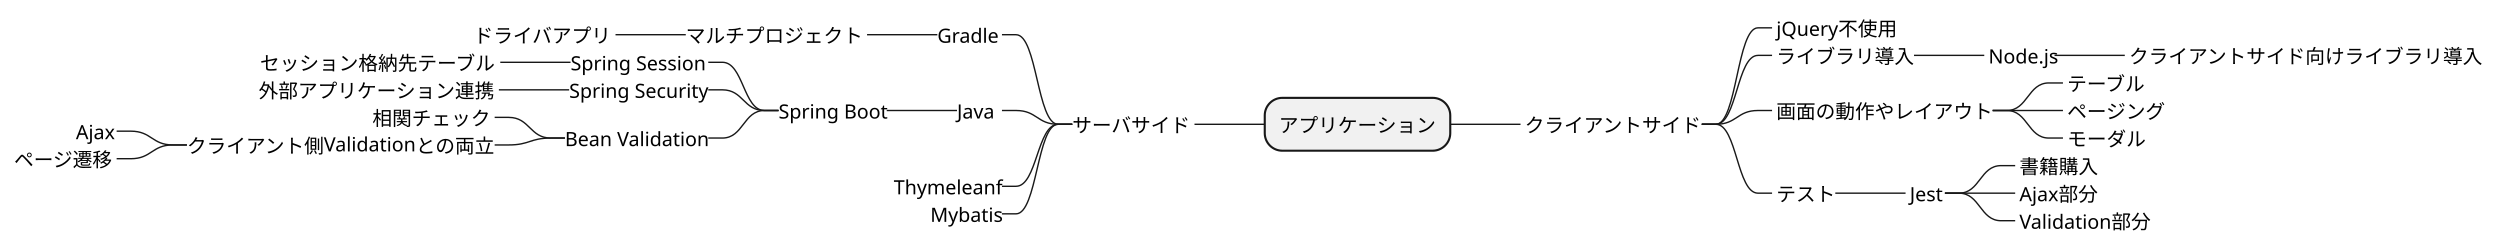
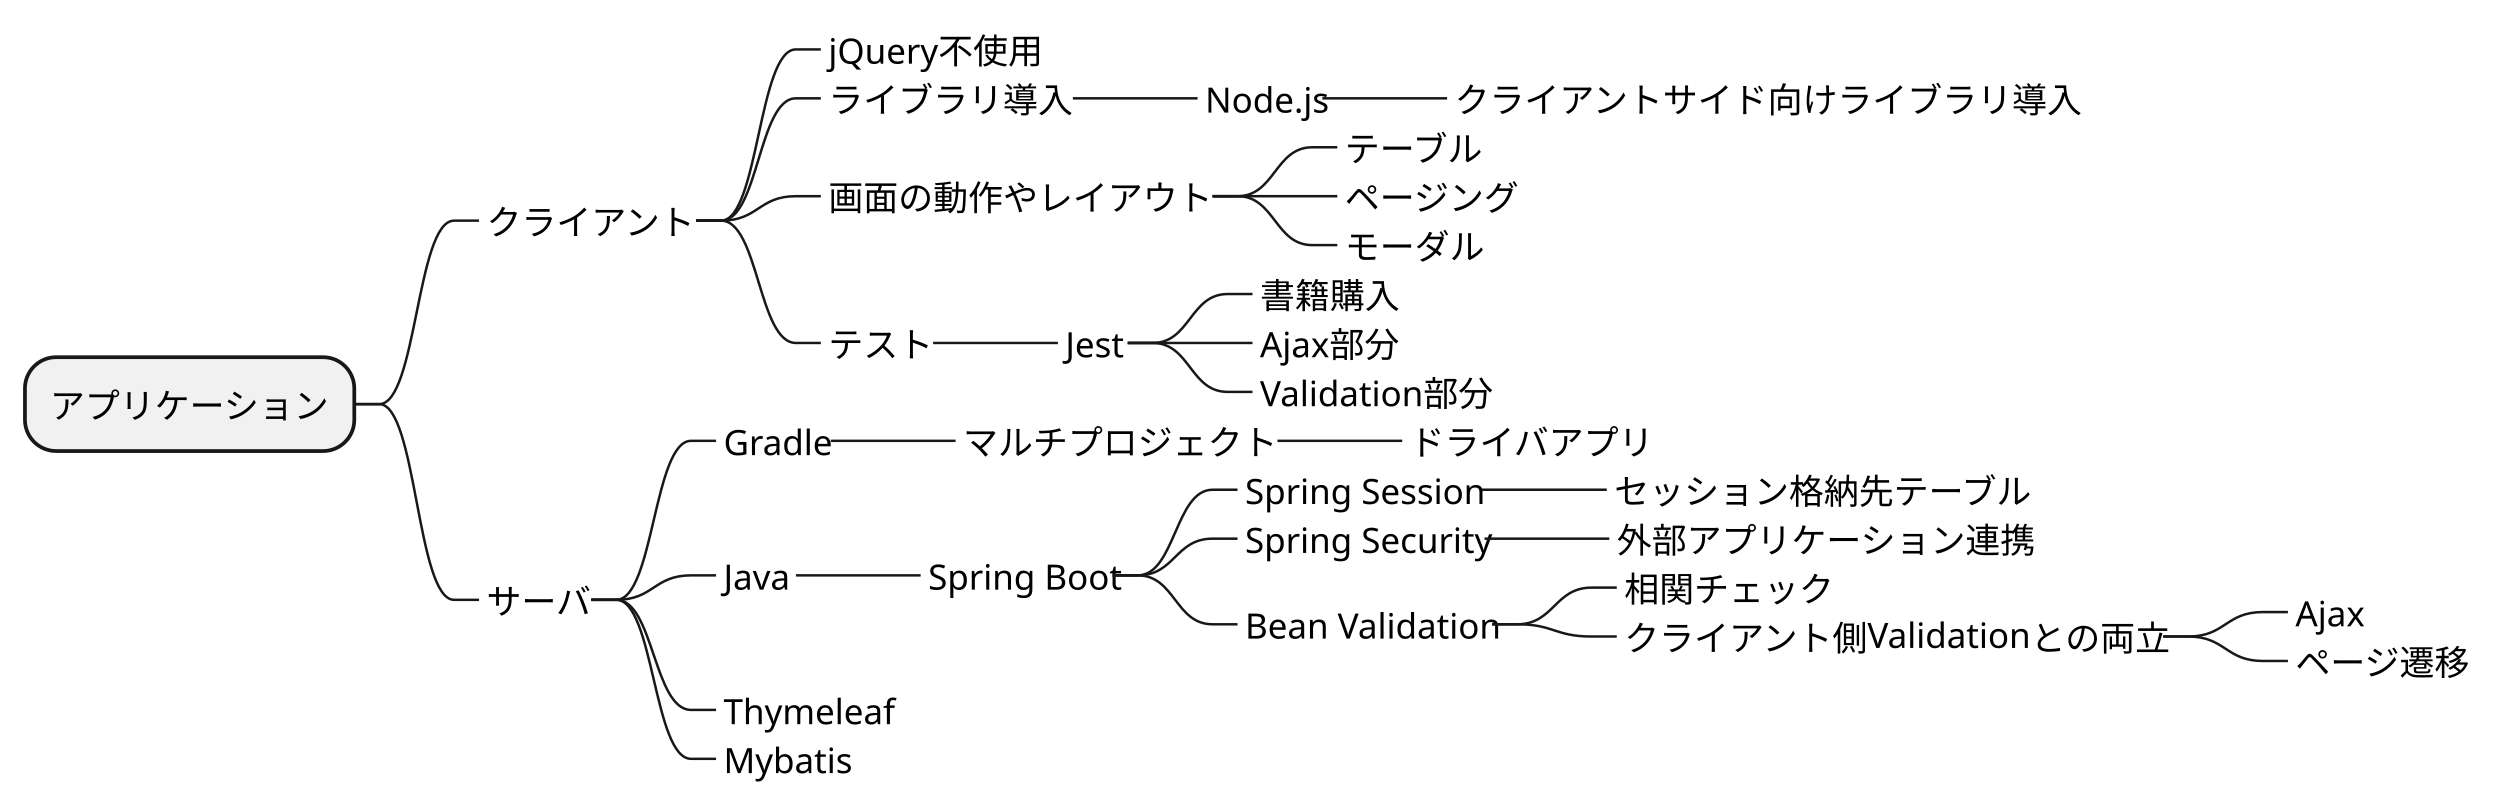
- <svg xmlns="http://www.w3.org/2000/svg" contentStyleType="text/css" height="178px" preserveAspectRatio="none" style="width:1779px;height:178px;background:#FFFFFF;" version="1.1" viewBox="0 0 1779 178" width="1779px" zoomAndPan="magnify">
+ <svg xmlns="http://www.w3.org/2000/svg" contentStyleType="text/css" height="325px" preserveAspectRatio="none" style="width:1002px;height:325px;background:#FFFFFF;" version="1.1" viewBox="0 0 1002 325" width="1002px" zoomAndPan="magnify">
  <defs />
  <g>
-     <rect fill="#F1F1F1" height="37.609" rx="12.5" ry="12.5" style="stroke:#181818;stroke-width:1.5;" width="132" x="900" y="69.633" />
-     <text fill="#000000" font-family="sans-serif" font-size="14" lengthAdjust="spacing" textLength="112" x="910" y="94.166">アプリケーション</text>
-     <text fill="#000000" font-family="sans-serif" font-size="14" lengthAdjust="spacing" textLength="126" x="1085" y="94.166">クライアントサイド</text>
-     <text fill="#000000" font-family="sans-serif" font-size="14" lengthAdjust="spacing" textLength="84" x="1264" y="25.533">jQuery不使用</text>
-     <path d="M1211,88.438 L1221,88.438 C1236,88.438 1236,19.805 1251,19.805 L1261,19.805 " fill="none" style="stroke:#181818;stroke-width:1.0;" />
-     <text fill="#000000" font-family="sans-serif" font-size="14" lengthAdjust="spacing" textLength="98" x="1264" y="45.143">ライブラリ導入</text>
-     <text fill="#000000" font-family="sans-serif" font-size="14" lengthAdjust="spacing" textLength="47" x="1415" y="45.143">Node.js</text>
-     <text fill="#000000" font-family="sans-serif" font-size="14" lengthAdjust="spacing" textLength="252" x="1515" y="45.143">クライアントサイド向けライブラリ導入</text>
-     <path d="M1462,39.414 L1472,39.414 C1487,39.414 1487,39.414 1502,39.414 L1512,39.414 " fill="none" style="stroke:#181818;stroke-width:1.0;" />
-     <path d="M1362,39.414 L1372,39.414 C1387,39.414 1387,39.414 1402,39.414 L1412,39.414 " fill="none" style="stroke:#181818;stroke-width:1.0;" />
-     <path d="M1211,88.438 L1221,88.438 C1236,88.438 1236,39.414 1251,39.414 L1261,39.414 " fill="none" style="stroke:#181818;stroke-width:1.0;" />
-     <text fill="#000000" font-family="sans-serif" font-size="14" lengthAdjust="spacing" textLength="154" x="1264" y="84.361">画面の動作やレイアウト</text>
-     <text fill="#000000" font-family="sans-serif" font-size="14" lengthAdjust="spacing" textLength="56" x="1471" y="64.752">テーブル</text>
-     <path d="M1418,78.633 L1428,78.633 C1443,78.633 1443,59.023 1458,59.023 L1468,59.023 " fill="none" style="stroke:#181818;stroke-width:1.0;" />
-     <text fill="#000000" font-family="sans-serif" font-size="14" lengthAdjust="spacing" textLength="70" x="1471" y="84.361">ページング</text>
-     <path d="M1418,78.633 L1428,78.633 C1443,78.633 1443,78.633 1458,78.633 L1468,78.633 " fill="none" style="stroke:#181818;stroke-width:1.0;" />
-     <text fill="#000000" font-family="sans-serif" font-size="14" lengthAdjust="spacing" textLength="56" x="1471" y="103.971">モーダル</text>
-     <path d="M1418,78.633 L1428,78.633 C1443,78.633 1443,98.242 1458,98.242 L1468,98.242 " fill="none" style="stroke:#181818;stroke-width:1.0;" />
-     <path d="M1211,88.438 L1221,88.438 C1236,88.438 1236,78.633 1251,78.633 L1261,78.633 " fill="none" style="stroke:#181818;stroke-width:1.0;" />
-     <text fill="#000000" font-family="sans-serif" font-size="14" lengthAdjust="spacing" textLength="42" x="1264" y="143.19">テスト</text>
-     <text fill="#000000" font-family="sans-serif" font-size="14" lengthAdjust="spacing" textLength="25" x="1359" y="143.19">Jest</text>
-     <text fill="#000000" font-family="sans-serif" font-size="14" lengthAdjust="spacing" textLength="56" x="1437" y="123.58">書籍購入</text>
-     <path d="M1384,137.461 L1394,137.461 C1409,137.461 1409,117.852 1424,117.852 L1434,117.852 " fill="none" style="stroke:#181818;stroke-width:1.0;" />
-     <text fill="#000000" font-family="sans-serif" font-size="14" lengthAdjust="spacing" textLength="54" x="1437" y="143.19">Ajax部分</text>
-     <path d="M1384,137.461 L1394,137.461 C1409,137.461 1409,137.461 1424,137.461 L1434,137.461 " fill="none" style="stroke:#181818;stroke-width:1.0;" />
-     <text fill="#000000" font-family="sans-serif" font-size="14" lengthAdjust="spacing" textLength="90" x="1437" y="162.799">Validation部分</text>
-     <path d="M1384,137.461 L1394,137.461 C1409,137.461 1409,157.07 1424,157.07 L1434,157.07 " fill="none" style="stroke:#181818;stroke-width:1.0;" />
-     <path d="M1306,137.461 L1316,137.461 C1331,137.461 1331,137.461 1346,137.461 L1356,137.461 " fill="none" style="stroke:#181818;stroke-width:1.0;" />
-     <path d="M1211,88.438 L1221,88.438 C1236,88.438 1236,137.461 1251,137.461 L1261,137.461 " fill="none" style="stroke:#181818;stroke-width:1.0;" />
-     <path d="M1032,88.438 L1042,88.438 C1057,88.438 1057,88.438 1072,88.438 L1082,88.438 " fill="none" style="stroke:#181818;stroke-width:1.0;" />
-     <text fill="#000000" font-family="sans-serif" font-size="14" lengthAdjust="spacing" textLength="84" x="763" y="94.166">サーバサイド</text>
-     <text fill="#000000" font-family="sans-serif" font-size="14" lengthAdjust="spacing" textLength="43" x="667" y="30.436">Gradle</text>
-     <text fill="#000000" font-family="sans-serif" font-size="14" lengthAdjust="spacing" textLength="126" x="488" y="30.436">マルチプロジェクト</text>
-     <text fill="#000000" font-family="sans-serif" font-size="14" lengthAdjust="spacing" textLength="98" x="337" y="30.436">ドライバアプリ</text>
-     <path d="M488,24.707 L478,24.707 C463,24.707 463,24.707 448,24.707 L438,24.707 " fill="none" style="stroke:#181818;stroke-width:1.0;" />
-     <path d="M667,24.707 L657,24.707 C642,24.707 642,24.707 627,24.707 L617,24.707 " fill="none" style="stroke:#181818;stroke-width:1.0;" />
-     <path d="M763,88.438 L753,88.438 C738,88.438 738,24.707 723,24.707 L713,24.707 " fill="none" style="stroke:#181818;stroke-width:1.0;" />
-     <text fill="#000000" font-family="sans-serif" font-size="14" lengthAdjust="spacing" textLength="29" x="681" y="84.361">Java</text>
-     <text fill="#000000" font-family="sans-serif" font-size="14" lengthAdjust="spacing" textLength="74" x="554" y="84.361">Spring Boot</text>
-     <text fill="#000000" font-family="sans-serif" font-size="14" lengthAdjust="spacing" textLength="95" x="406" y="50.045">Spring Session</text>
-     <text fill="#000000" font-family="sans-serif" font-size="14" lengthAdjust="spacing" textLength="168" x="185" y="50.045">セッション格納先テーブル</text>
-     <path d="M406,44.316 L396,44.316 C381,44.316 381,44.316 366,44.316 L356,44.316 " fill="none" style="stroke:#181818;stroke-width:1.0;" />
-     <path d="M554,78.633 L544,78.633 C529,78.633 529,44.316 514,44.316 L504,44.316 " fill="none" style="stroke:#181818;stroke-width:1.0;" />
-     <text fill="#000000" font-family="sans-serif" font-size="14" lengthAdjust="spacing" textLength="96" x="405" y="69.654">Spring Security</text>
-     <text fill="#000000" font-family="sans-serif" font-size="14" lengthAdjust="spacing" textLength="168" x="184" y="69.654">外部アプリケーション連携</text>
-     <path d="M405,63.926 L395,63.926 C380,63.926 380,63.926 365,63.926 L355,63.926 " fill="none" style="stroke:#181818;stroke-width:1.0;" />
-     <path d="M554,78.633 L544,78.633 C529,78.633 529,63.926 514,63.926 L504,63.926 " fill="none" style="stroke:#181818;stroke-width:1.0;" />
-     <text fill="#000000" font-family="sans-serif" font-size="14" lengthAdjust="spacing" textLength="99" x="402" y="103.971">Bean Validation</text>
-     <text fill="#000000" font-family="sans-serif" font-size="14" lengthAdjust="spacing" textLength="84" x="265" y="89.264">相関チェック</text>
-     <path d="M402,98.242 L392,98.242 C377,98.242 377,83.535 362,83.535 L352,83.535 " fill="none" style="stroke:#181818;stroke-width:1.0;" />
-     <text fill="#000000" font-family="sans-serif" font-size="14" lengthAdjust="spacing" textLength="216" x="133" y="108.873">クライアント側Validationとの両立</text>
-     <text fill="#000000" font-family="sans-serif" font-size="14" lengthAdjust="spacing" textLength="26" x="54" y="99.068">Ajax</text>
-     <path d="M133,103.144 L123,103.144 C108,103.144 108,93.34 93,93.34 L83,93.34 " fill="none" style="stroke:#181818;stroke-width:1.0;" />
-     <text fill="#000000" font-family="sans-serif" font-size="14" lengthAdjust="spacing" textLength="70" x="10" y="118.678">ページ遷移</text>
-     <path d="M133,103.144 L123,103.144 C108,103.144 108,112.949 93,112.949 L83,112.949 " fill="none" style="stroke:#181818;stroke-width:1.0;" />
-     <path d="M402,98.242 L392,98.242 C377,98.242 377,103.144 362,103.144 L352,103.144 " fill="none" style="stroke:#181818;stroke-width:1.0;" />
-     <path d="M554,78.633 L544,78.633 C529,78.633 529,98.242 514,98.242 L504,98.242 " fill="none" style="stroke:#181818;stroke-width:1.0;" />
-     <path d="M681,78.633 L671,78.633 C656,78.633 656,78.633 641,78.633 L631,78.633 " fill="none" style="stroke:#181818;stroke-width:1.0;" />
-     <path d="M763,88.438 L753,88.438 C738,88.438 738,78.633 723,78.633 L713,78.633 " fill="none" style="stroke:#181818;stroke-width:1.0;" />
-     <text fill="#000000" font-family="sans-serif" font-size="14" lengthAdjust="spacing" textLength="74" x="636" y="138.287">Thymeleanf</text>
-     <path d="M763,88.438 L753,88.438 C738,88.438 738,132.559 723,132.559 L713,132.559 " fill="none" style="stroke:#181818;stroke-width:1.0;" />
-     <text fill="#000000" font-family="sans-serif" font-size="14" lengthAdjust="spacing" textLength="48" x="662" y="157.897">Mybatis</text>
-     <path d="M763,88.438 L753,88.438 C738,88.438 738,152.168 723,152.168 L713,152.168 " fill="none" style="stroke:#181818;stroke-width:1.0;" />
-     <path d="M900,88.438 L890,88.438 C875,88.438 875,88.438 860,88.438 L850,88.438 " fill="none" style="stroke:#181818;stroke-width:1.0;" />
+     <rect fill="#F1F1F1" height="37.609" rx="12.5" ry="12.5" style="stroke:#181818;stroke-width:1.5;" width="132" x="10" y="143.168" />
+     <text fill="#000000" font-family="sans-serif" font-size="14" lengthAdjust="spacing" textLength="112" x="20" y="167.701">アプリケーション</text>
+     <text fill="#000000" font-family="sans-serif" font-size="14" lengthAdjust="spacing" textLength="84" x="195" y="94.166">クライアント</text>
+     <text fill="#000000" font-family="sans-serif" font-size="14" lengthAdjust="spacing" textLength="84" x="332" y="25.533">jQuery不使用</text>
+     <path d="M279,88.438 L289,88.438 C304,88.438 304,19.805 319,19.805 L329,19.805 " fill="none" style="stroke:#181818;stroke-width:1.0;" />
+     <text fill="#000000" font-family="sans-serif" font-size="14" lengthAdjust="spacing" textLength="98" x="332" y="45.143">ライブラリ導入</text>
+     <text fill="#000000" font-family="sans-serif" font-size="14" lengthAdjust="spacing" textLength="47" x="483" y="45.143">Node.js</text>
+     <text fill="#000000" font-family="sans-serif" font-size="14" lengthAdjust="spacing" textLength="252" x="583" y="45.143">クライアントサイド向けライブラリ導入</text>
+     <path d="M530,39.414 L540,39.414 C555,39.414 555,39.414 570,39.414 L580,39.414 " fill="none" style="stroke:#181818;stroke-width:1.0;" />
+     <path d="M430,39.414 L440,39.414 C455,39.414 455,39.414 470,39.414 L480,39.414 " fill="none" style="stroke:#181818;stroke-width:1.0;" />
+     <path d="M279,88.438 L289,88.438 C304,88.438 304,39.414 319,39.414 L329,39.414 " fill="none" style="stroke:#181818;stroke-width:1.0;" />
+     <text fill="#000000" font-family="sans-serif" font-size="14" lengthAdjust="spacing" textLength="154" x="332" y="84.361">画面の動作やレイアウト</text>
+     <text fill="#000000" font-family="sans-serif" font-size="14" lengthAdjust="spacing" textLength="56" x="539" y="64.752">テーブル</text>
+     <path d="M486,78.633 L496,78.633 C511,78.633 511,59.023 526,59.023 L536,59.023 " fill="none" style="stroke:#181818;stroke-width:1.0;" />
+     <text fill="#000000" font-family="sans-serif" font-size="14" lengthAdjust="spacing" textLength="70" x="539" y="84.361">ページング</text>
+     <path d="M486,78.633 L496,78.633 C511,78.633 511,78.633 526,78.633 L536,78.633 " fill="none" style="stroke:#181818;stroke-width:1.0;" />
+     <text fill="#000000" font-family="sans-serif" font-size="14" lengthAdjust="spacing" textLength="56" x="539" y="103.971">モーダル</text>
+     <path d="M486,78.633 L496,78.633 C511,78.633 511,98.242 526,98.242 L536,98.242 " fill="none" style="stroke:#181818;stroke-width:1.0;" />
+     <path d="M279,88.438 L289,88.438 C304,88.438 304,78.633 319,78.633 L329,78.633 " fill="none" style="stroke:#181818;stroke-width:1.0;" />
+     <text fill="#000000" font-family="sans-serif" font-size="14" lengthAdjust="spacing" textLength="42" x="332" y="143.19">テスト</text>
+     <text fill="#000000" font-family="sans-serif" font-size="14" lengthAdjust="spacing" textLength="25" x="427" y="143.19">Jest</text>
+     <text fill="#000000" font-family="sans-serif" font-size="14" lengthAdjust="spacing" textLength="56" x="505" y="123.58">書籍購入</text>
+     <path d="M452,137.461 L462,137.461 C477,137.461 477,117.852 492,117.852 L502,117.852 " fill="none" style="stroke:#181818;stroke-width:1.0;" />
+     <text fill="#000000" font-family="sans-serif" font-size="14" lengthAdjust="spacing" textLength="54" x="505" y="143.19">Ajax部分</text>
+     <path d="M452,137.461 L462,137.461 C477,137.461 477,137.461 492,137.461 L502,137.461 " fill="none" style="stroke:#181818;stroke-width:1.0;" />
+     <text fill="#000000" font-family="sans-serif" font-size="14" lengthAdjust="spacing" textLength="90" x="505" y="162.799">Validation部分</text>
+     <path d="M452,137.461 L462,137.461 C477,137.461 477,157.07 492,157.07 L502,157.07 " fill="none" style="stroke:#181818;stroke-width:1.0;" />
+     <path d="M374,137.461 L384,137.461 C399,137.461 399,137.461 414,137.461 L424,137.461 " fill="none" style="stroke:#181818;stroke-width:1.0;" />
+     <path d="M279,88.438 L289,88.438 C304,88.438 304,137.461 319,137.461 L329,137.461 " fill="none" style="stroke:#181818;stroke-width:1.0;" />
+     <path d="M142,161.973 L152,161.973 C167,161.973 167,88.438 182,88.438 L192,88.438 " fill="none" style="stroke:#181818;stroke-width:1.0;" />
+     <text fill="#000000" font-family="sans-serif" font-size="14" lengthAdjust="spacing" textLength="42" x="195" y="246.139">サーバ</text>
+     <text fill="#000000" font-family="sans-serif" font-size="14" lengthAdjust="spacing" textLength="43" x="290" y="182.408">Gradle</text>
+     <text fill="#000000" font-family="sans-serif" font-size="14" lengthAdjust="spacing" textLength="126" x="386" y="182.408">マルチプロジェクト</text>
+     <text fill="#000000" font-family="sans-serif" font-size="14" lengthAdjust="spacing" textLength="98" x="565" y="182.408">ドライバアプリ</text>
+     <path d="M512,176.68 L522,176.68 C537,176.68 537,176.68 552,176.68 L562,176.68 " fill="none" style="stroke:#181818;stroke-width:1.0;" />
+     <path d="M333,176.68 L343,176.68 C358,176.68 358,176.68 373,176.68 L383,176.68 " fill="none" style="stroke:#181818;stroke-width:1.0;" />
+     <path d="M237,240.41 L247,240.41 C262,240.41 262,176.68 277,176.68 L287,176.68 " fill="none" style="stroke:#181818;stroke-width:1.0;" />
+     <text fill="#000000" font-family="sans-serif" font-size="14" lengthAdjust="spacing" textLength="29" x="290" y="236.334">Java</text>
+     <text fill="#000000" font-family="sans-serif" font-size="14" lengthAdjust="spacing" textLength="74" x="372" y="236.334">Spring Boot</text>
+     <text fill="#000000" font-family="sans-serif" font-size="14" lengthAdjust="spacing" textLength="95" x="499" y="202.018">Spring Session</text>
+     <text fill="#000000" font-family="sans-serif" font-size="14" lengthAdjust="spacing" textLength="168" x="647" y="202.018">セッション格納先テーブル</text>
+     <path d="M594,196.289 L604,196.289 C619,196.289 619,196.289 634,196.289 L644,196.289 " fill="none" style="stroke:#181818;stroke-width:1.0;" />
+     <path d="M446,230.606 L456,230.606 C471,230.606 471,196.289 486,196.289 L496,196.289 " fill="none" style="stroke:#181818;stroke-width:1.0;" />
+     <text fill="#000000" font-family="sans-serif" font-size="14" lengthAdjust="spacing" textLength="96" x="499" y="221.627">Spring Security</text>
+     <text fill="#000000" font-family="sans-serif" font-size="14" lengthAdjust="spacing" textLength="168" x="648" y="221.627">外部アプリケーション連携</text>
+     <path d="M595,215.898 L605,215.898 C620,215.898 620,215.898 635,215.898 L645,215.898 " fill="none" style="stroke:#181818;stroke-width:1.0;" />
+     <path d="M446,230.606 L456,230.606 C471,230.606 471,215.898 486,215.898 L496,215.898 " fill="none" style="stroke:#181818;stroke-width:1.0;" />
+     <text fill="#000000" font-family="sans-serif" font-size="14" lengthAdjust="spacing" textLength="99" x="499" y="255.943">Bean Validation</text>
+     <text fill="#000000" font-family="sans-serif" font-size="14" lengthAdjust="spacing" textLength="84" x="651" y="241.236">相関チェック</text>
+     <path d="M598,250.215 L608,250.215 C623,250.215 623,235.508 638,235.508 L648,235.508 " fill="none" style="stroke:#181818;stroke-width:1.0;" />
+     <text fill="#000000" font-family="sans-serif" font-size="14" lengthAdjust="spacing" textLength="216" x="651" y="260.846">クライアント側Validationとの両立</text>
+     <text fill="#000000" font-family="sans-serif" font-size="14" lengthAdjust="spacing" textLength="26" x="920" y="251.041">Ajax</text>
+     <path d="M867,255.117 L877,255.117 C892,255.117 892,245.312 907,245.312 L917,245.312 " fill="none" style="stroke:#181818;stroke-width:1.0;" />
+     <text fill="#000000" font-family="sans-serif" font-size="14" lengthAdjust="spacing" textLength="70" x="920" y="270.65">ページ遷移</text>
+     <path d="M867,255.117 L877,255.117 C892,255.117 892,264.922 907,264.922 L917,264.922 " fill="none" style="stroke:#181818;stroke-width:1.0;" />
+     <path d="M598,250.215 L608,250.215 C623,250.215 623,255.117 638,255.117 L648,255.117 " fill="none" style="stroke:#181818;stroke-width:1.0;" />
+     <path d="M446,230.606 L456,230.606 C471,230.606 471,250.215 486,250.215 L496,250.215 " fill="none" style="stroke:#181818;stroke-width:1.0;" />
+     <path d="M319,230.606 L329,230.606 C344,230.606 344,230.606 359,230.606 L369,230.606 " fill="none" style="stroke:#181818;stroke-width:1.0;" />
+     <path d="M237,240.41 L247,240.41 C262,240.41 262,230.606 277,230.606 L287,230.606 " fill="none" style="stroke:#181818;stroke-width:1.0;" />
+     <text fill="#000000" font-family="sans-serif" font-size="14" lengthAdjust="spacing" textLength="66" x="290" y="290.26">Thymeleaf</text>
+     <path d="M237,240.41 L247,240.41 C262,240.41 262,284.531 277,284.531 L287,284.531 " fill="none" style="stroke:#181818;stroke-width:1.0;" />
+     <text fill="#000000" font-family="sans-serif" font-size="14" lengthAdjust="spacing" textLength="48" x="290" y="309.869">Mybatis</text>
+     <path d="M237,240.41 L247,240.41 C262,240.41 262,304.141 277,304.141 L287,304.141 " fill="none" style="stroke:#181818;stroke-width:1.0;" />
+     <path d="M142,161.973 L152,161.973 C167,161.973 167,240.41 182,240.41 L192,240.41 " fill="none" style="stroke:#181818;stroke-width:1.0;" />
  </g>
</svg>
